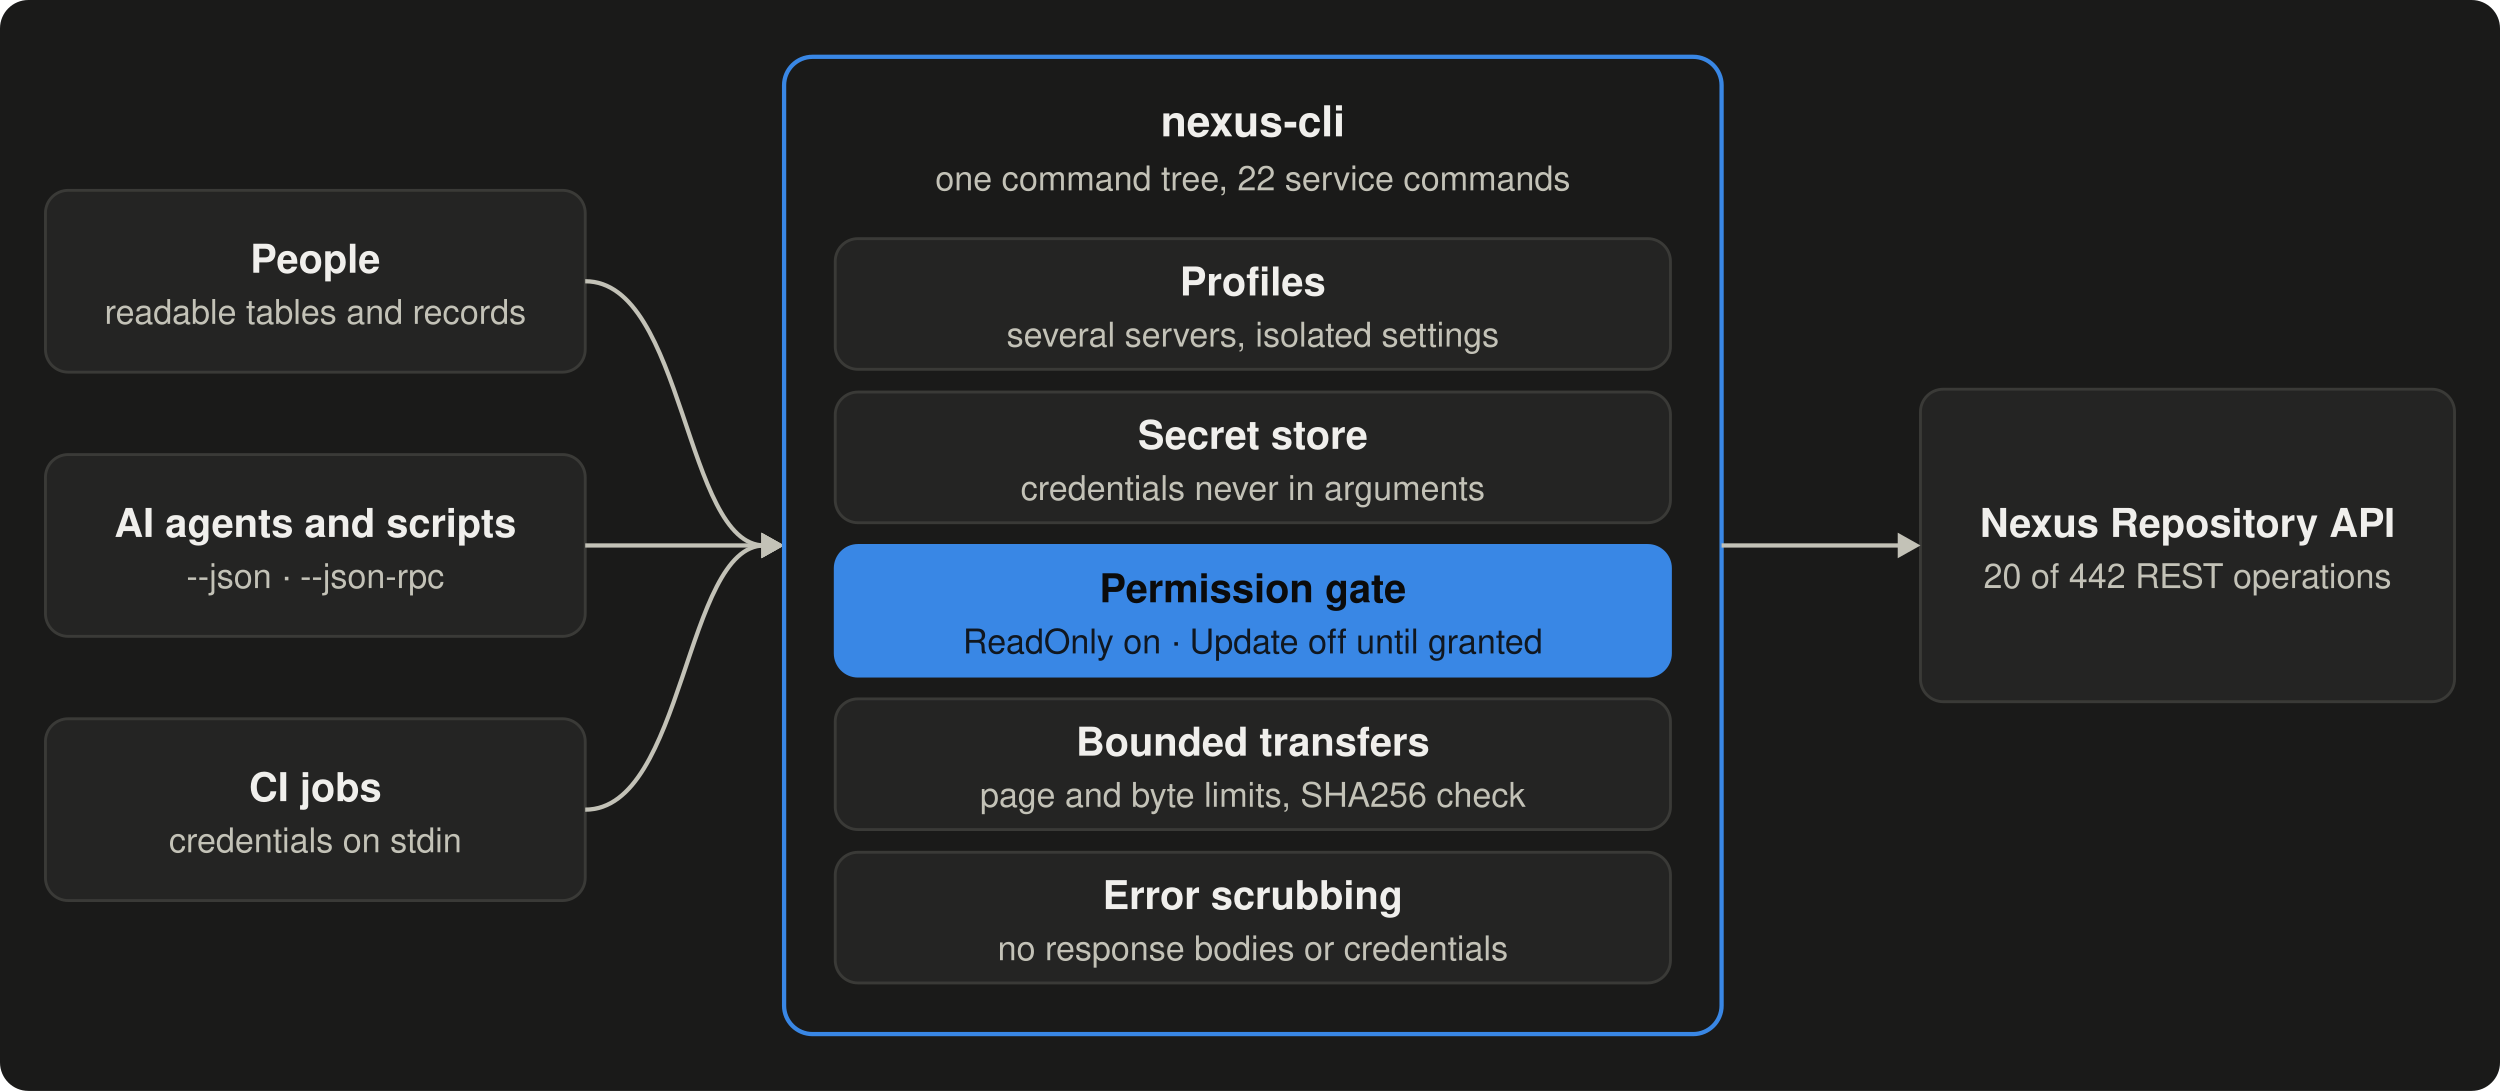
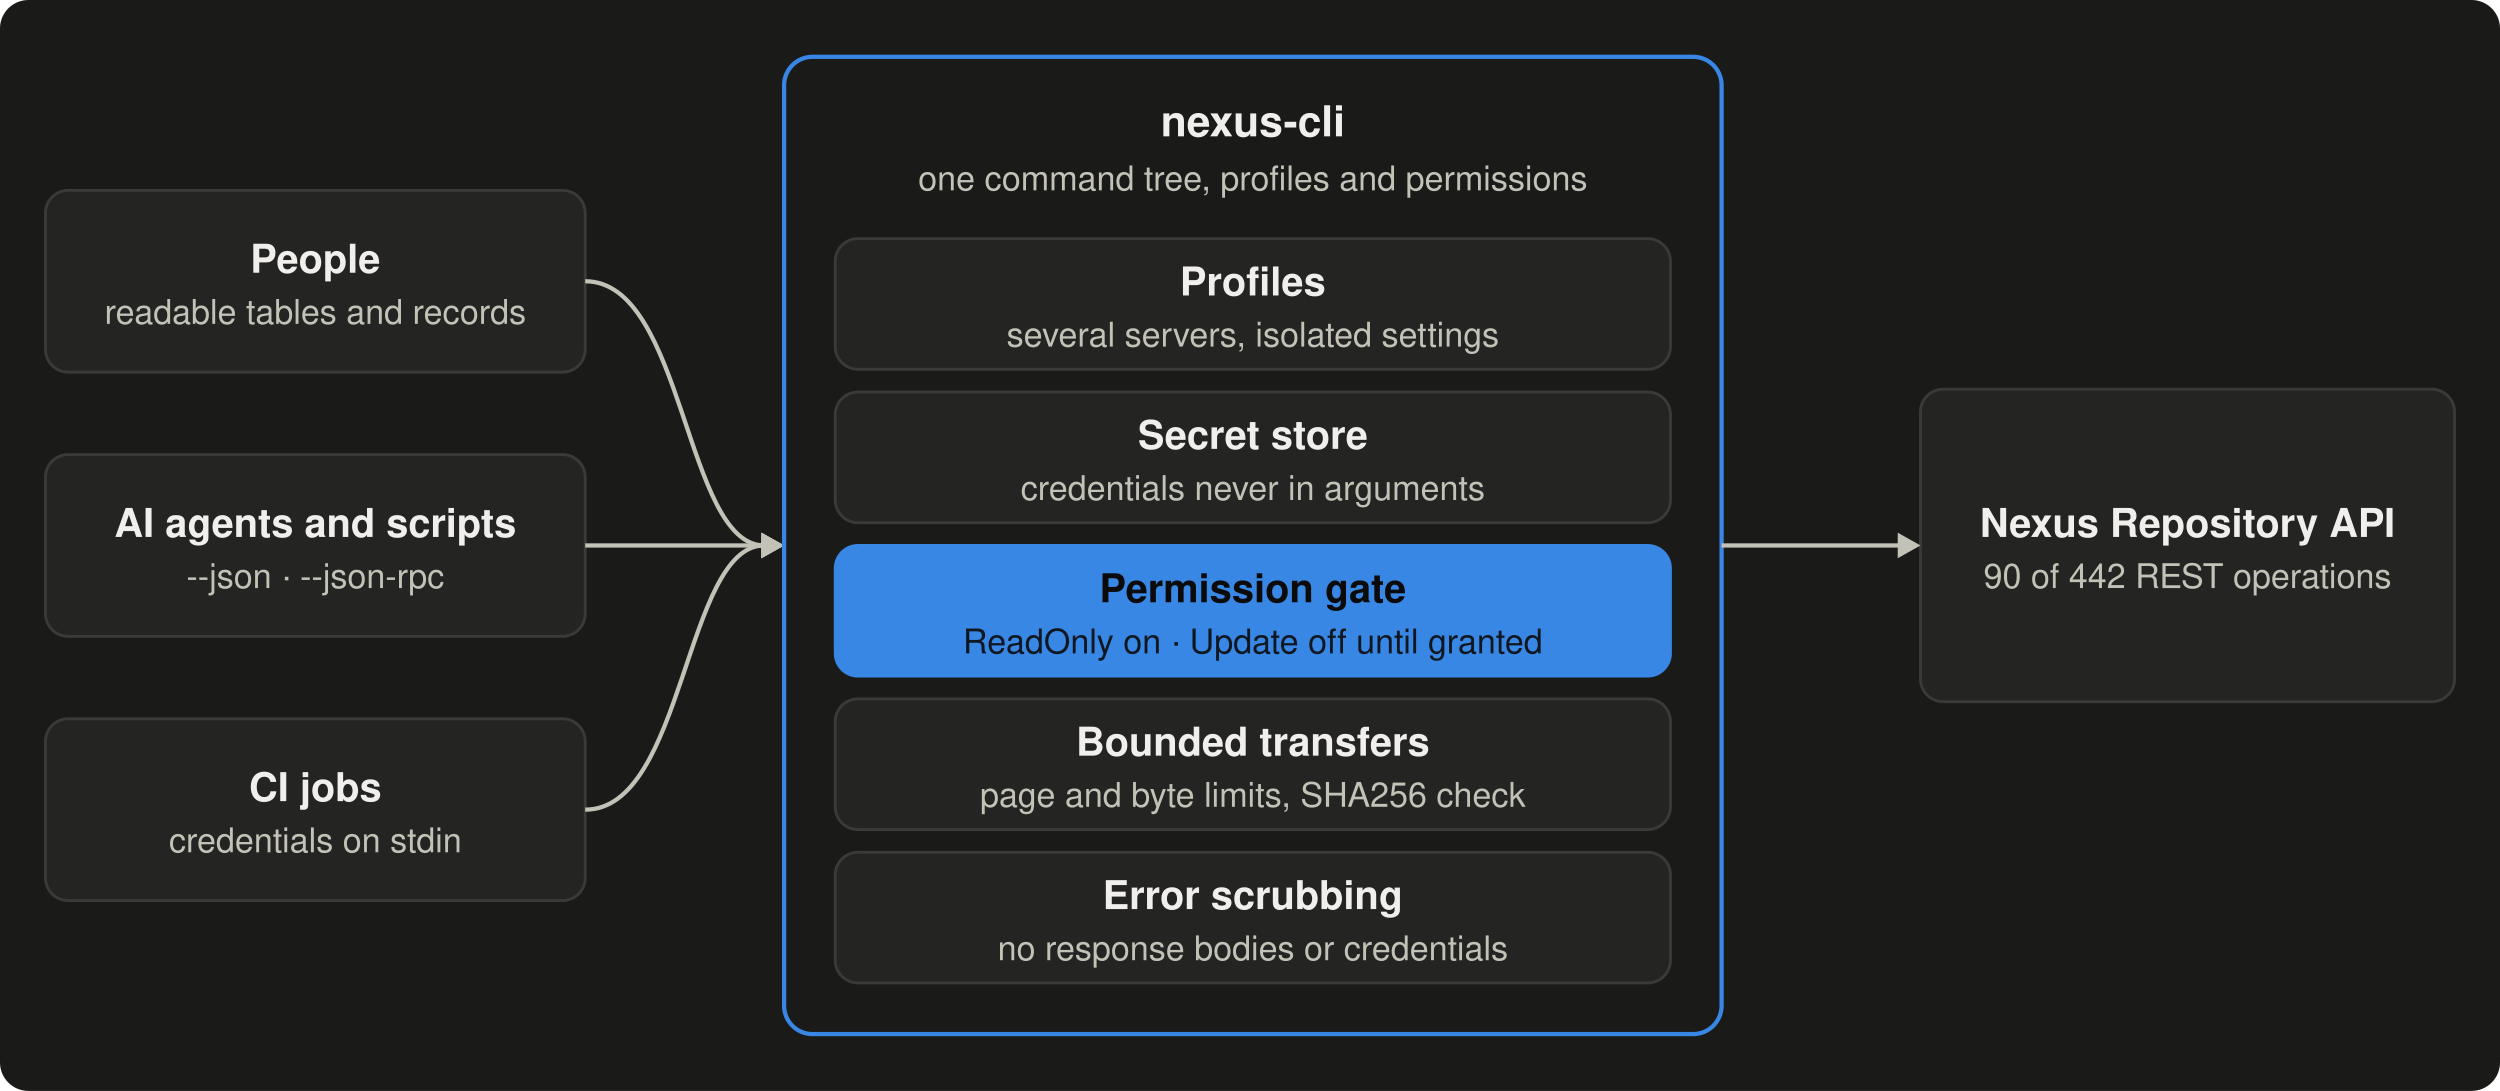
<svg xmlns="http://www.w3.org/2000/svg" viewBox="0 0 880 384" width="880" height="384" font-family="-apple-system,BlinkMacSystemFont,'Segoe UI',Helvetica,Arial,sans-serif" role="img" aria-label="People, AI agents, scripts and CI jobs use one nexus-cli command tree, which applies profiles, the secret store, a permission gate, transfer limits and error scrubbing before calling the Nexus Repository REST API">
  <rect width="880" height="384" rx="10" fill="#1a1a19" />
  <rect x="16" y="67" width="190" height="64" rx="8" fill="#242423" stroke="#3a3a37" />
  <text x="111" y="96" text-anchor="middle" font-size="14" font-weight="600" fill="#f0efec">People</text>
  <text x="111" y="114" text-anchor="middle" font-size="12" fill="#c3c2b7">readable tables and records</text>
  <path d="M206 99 C241 99 241 192 269 192" fill="none" stroke="#c3c2b7" stroke-width="1.5" />
  <path d="M276 192 l-8 -4.5 v9 z" fill="#c3c2b7" />
  <rect x="16" y="160" width="190" height="64" rx="8" fill="#242423" stroke="#3a3a37" />
  <text x="111" y="189" text-anchor="middle" font-size="14" font-weight="600" fill="#f0efec">AI agents and scripts</text>
  <text x="111" y="207" text-anchor="middle" font-size="12" fill="#c3c2b7">--json  ·  --json-rpc</text>
  <path d="M206 192 C241 192 241 192 269 192" fill="none" stroke="#c3c2b7" stroke-width="1.5" />
  <path d="M276 192 l-8 -4.5 v9 z" fill="#c3c2b7" />
  <rect x="16" y="253" width="190" height="64" rx="8" fill="#242423" stroke="#3a3a37" />
  <text x="111" y="282" text-anchor="middle" font-size="14" font-weight="600" fill="#f0efec">CI jobs</text>
  <text x="111" y="300" text-anchor="middle" font-size="12" fill="#c3c2b7">credentials on stdin</text>
  <path d="M206 285 C241 285 241 192 269 192" fill="none" stroke="#c3c2b7" stroke-width="1.5" />
  <path d="M276 192 l-8 -4.5 v9 z" fill="#c3c2b7" />
  <rect x="276" y="20" width="330" height="344" rx="10" fill="none" stroke="#3987e5" stroke-width="1.5" />
  <text x="441" y="48" text-anchor="middle" font-size="15" font-weight="700" fill="#f0efec">nexus-cli</text>
-   <text x="441" y="67" text-anchor="middle" font-size="12" fill="#c3c2b7">one command tree, 22 service commands</text>
+   <text x="441" y="67" text-anchor="middle" font-size="12" fill="#c3c2b7">one command tree, profiles and permissions</text>
  <rect x="294" y="84" width="294" height="46" rx="8" fill="#242423" stroke="#3a3a37" />
  <text x="441" y="104" text-anchor="middle" font-size="14" font-weight="600" fill="#f0efec">Profiles</text>
  <text x="441" y="122" text-anchor="middle" font-size="12" fill="#c3c2b7">several servers, isolated settings</text>
  <rect x="294" y="138" width="294" height="46" rx="8" fill="#242423" stroke="#3a3a37" />
  <text x="441" y="158" text-anchor="middle" font-size="14" font-weight="600" fill="#f0efec">Secret store</text>
  <text x="441" y="176" text-anchor="middle" font-size="12" fill="#c3c2b7">credentials never in arguments</text>
  <rect x="294" y="192" width="294" height="46" rx="8" fill="#3987e5" stroke="#3987e5" />
  <text x="441" y="212" text-anchor="middle" font-size="14" font-weight="600" fill="#0b0b0b">Permission gate</text>
  <text x="441" y="230" text-anchor="middle" font-size="12" fill="#0b0b0b" opacity="0.9">ReadOnly on · Update off until granted</text>
  <rect x="294" y="246" width="294" height="46" rx="8" fill="#242423" stroke="#3a3a37" />
  <text x="441" y="266" text-anchor="middle" font-size="14" font-weight="600" fill="#f0efec">Bounded transfers</text>
  <text x="441" y="284" text-anchor="middle" font-size="12" fill="#c3c2b7">page and byte limits, SHA256 check</text>
  <rect x="294" y="300" width="294" height="46" rx="8" fill="#242423" stroke="#3a3a37" />
  <text x="441" y="320" text-anchor="middle" font-size="14" font-weight="600" fill="#f0efec">Error scrubbing</text>
  <text x="441" y="338" text-anchor="middle" font-size="12" fill="#c3c2b7">no response bodies or credentials</text>
  <rect x="676" y="137" width="188" height="110" rx="8" fill="#242423" stroke="#3a3a37" />
  <text x="770" y="189" text-anchor="middle" font-size="14" font-weight="600" fill="#f0efec">Nexus Repository API</text>
-   <text x="770" y="207" text-anchor="middle" font-size="12" fill="#c3c2b7">20 of 442 REST operations</text>
+   <text x="770" y="207" text-anchor="middle" font-size="12" fill="#c3c2b7">90 of 442 REST operations</text>
  <path d="M606 192 C641 192 641 192 669 192" fill="none" stroke="#c3c2b7" stroke-width="1.5" />
  <path d="M676 192 l-8 -4.5 v9 z" fill="#c3c2b7" />
</svg>
